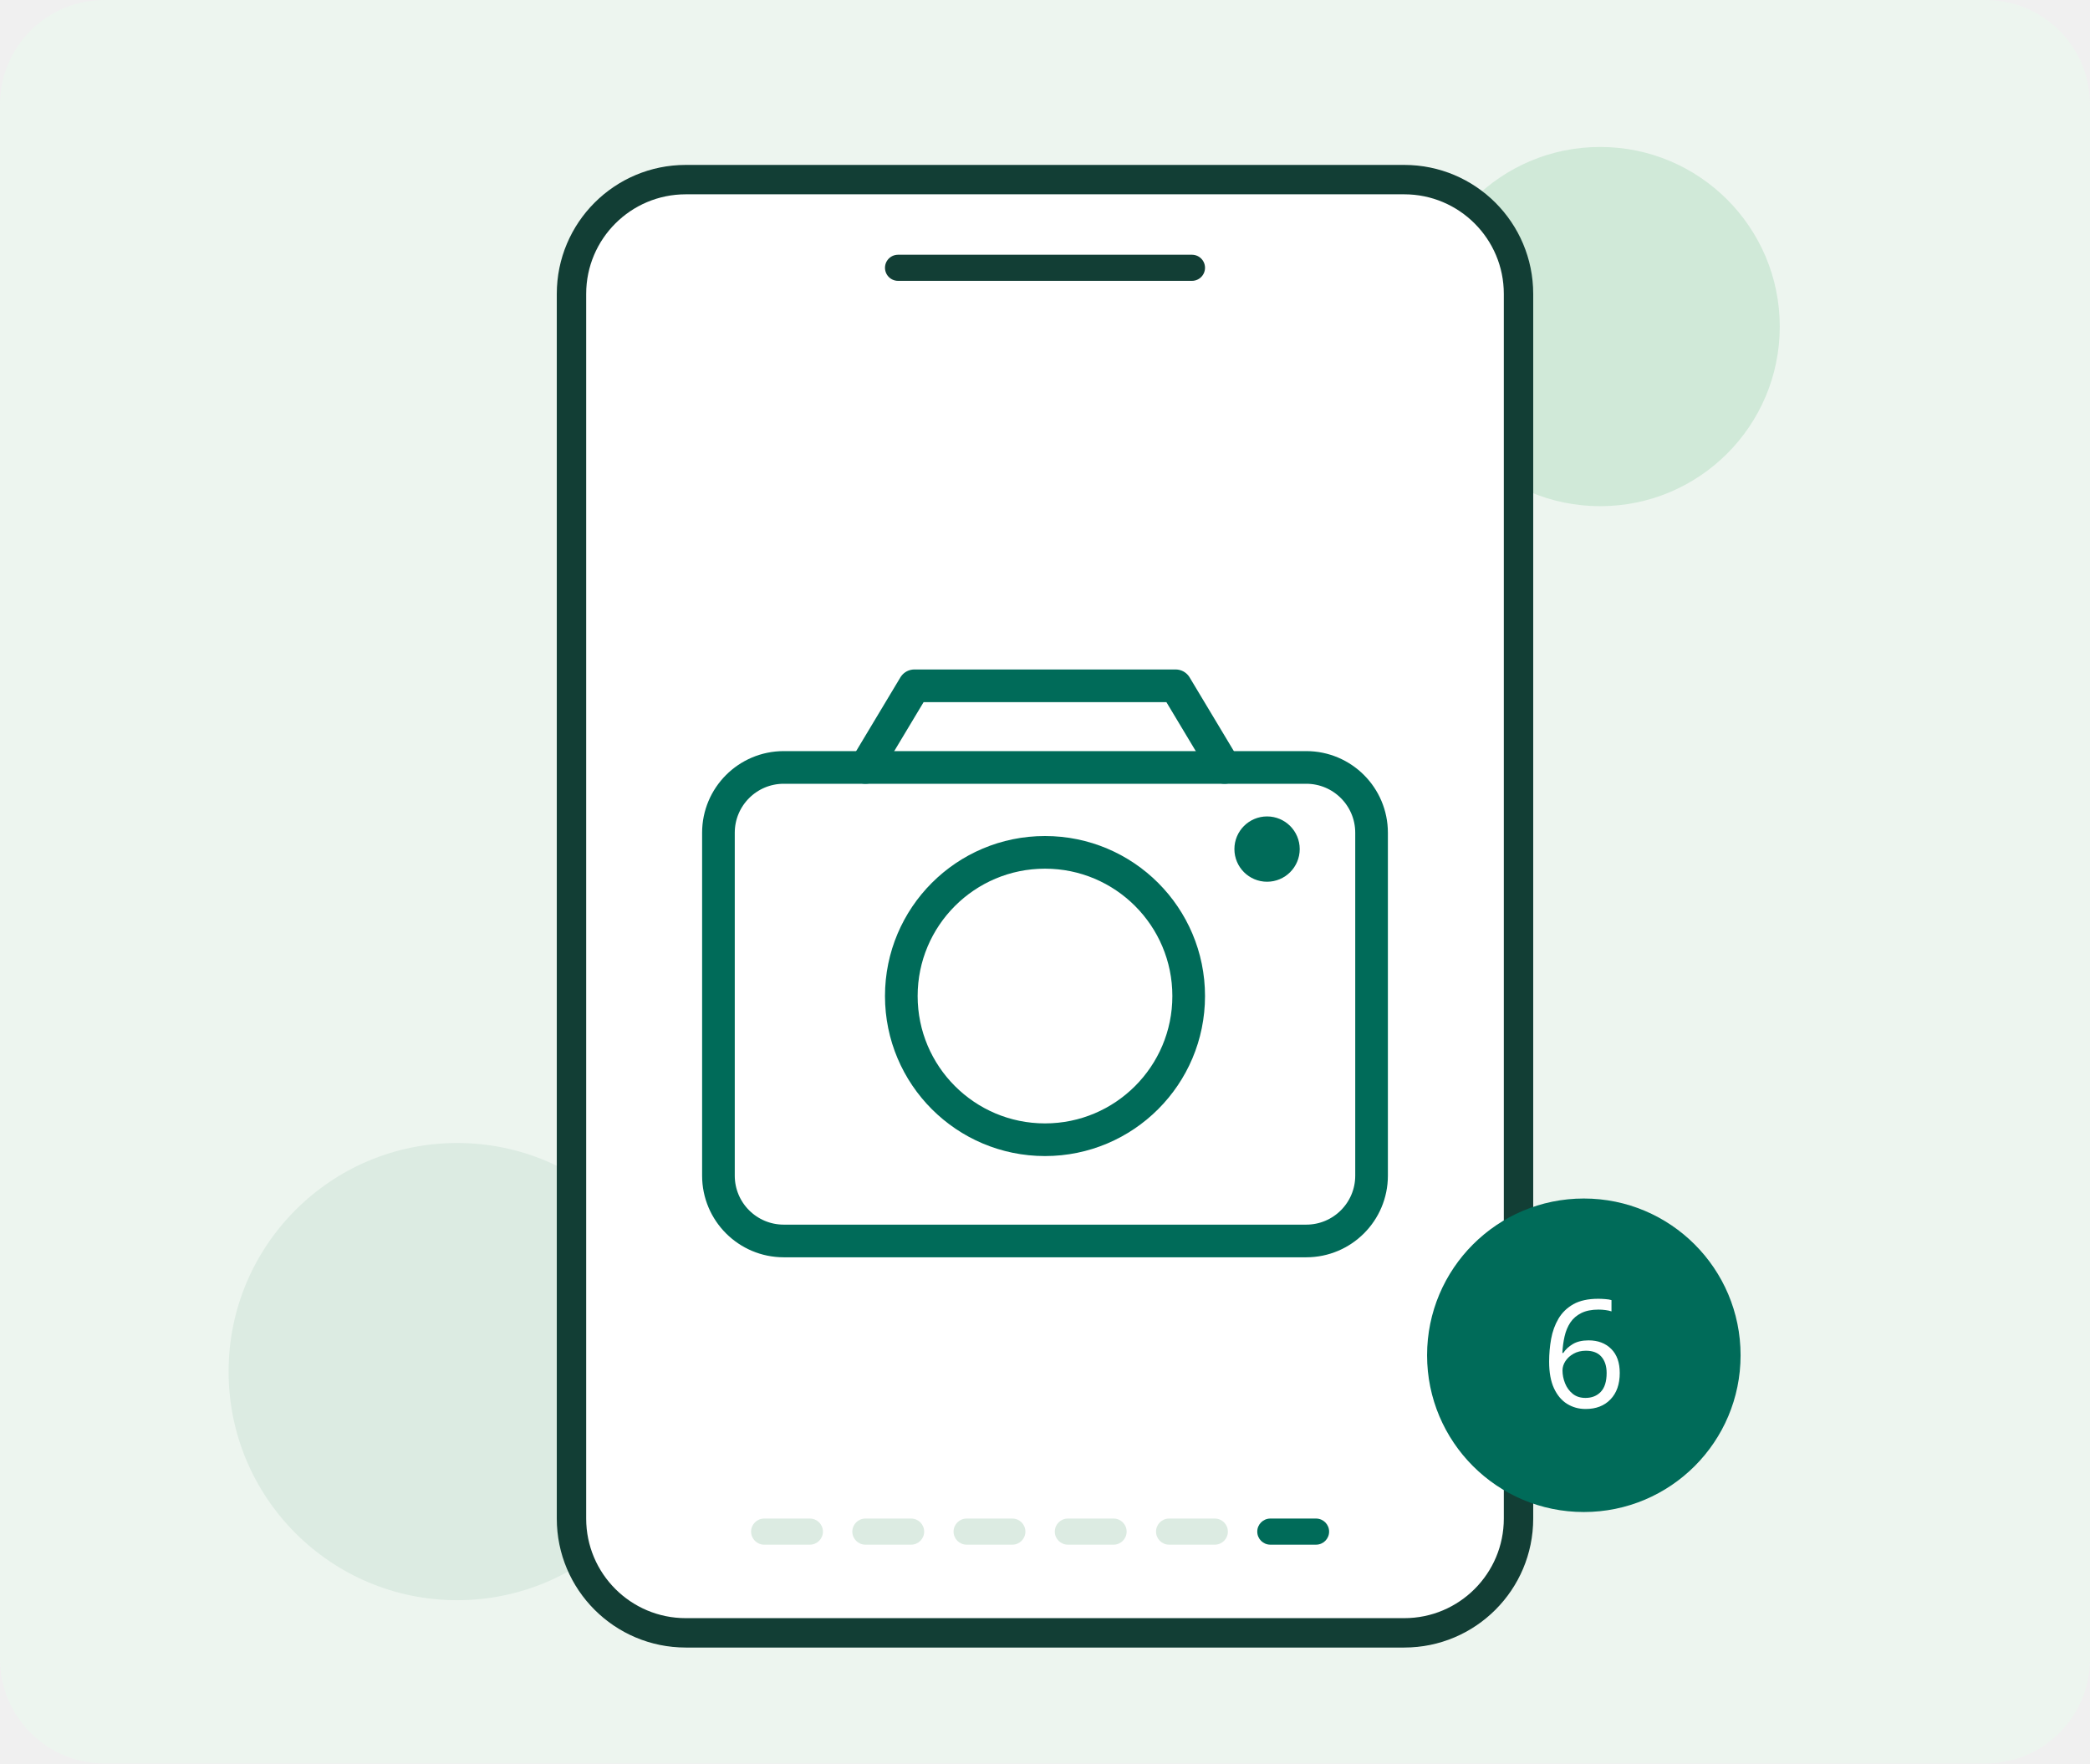
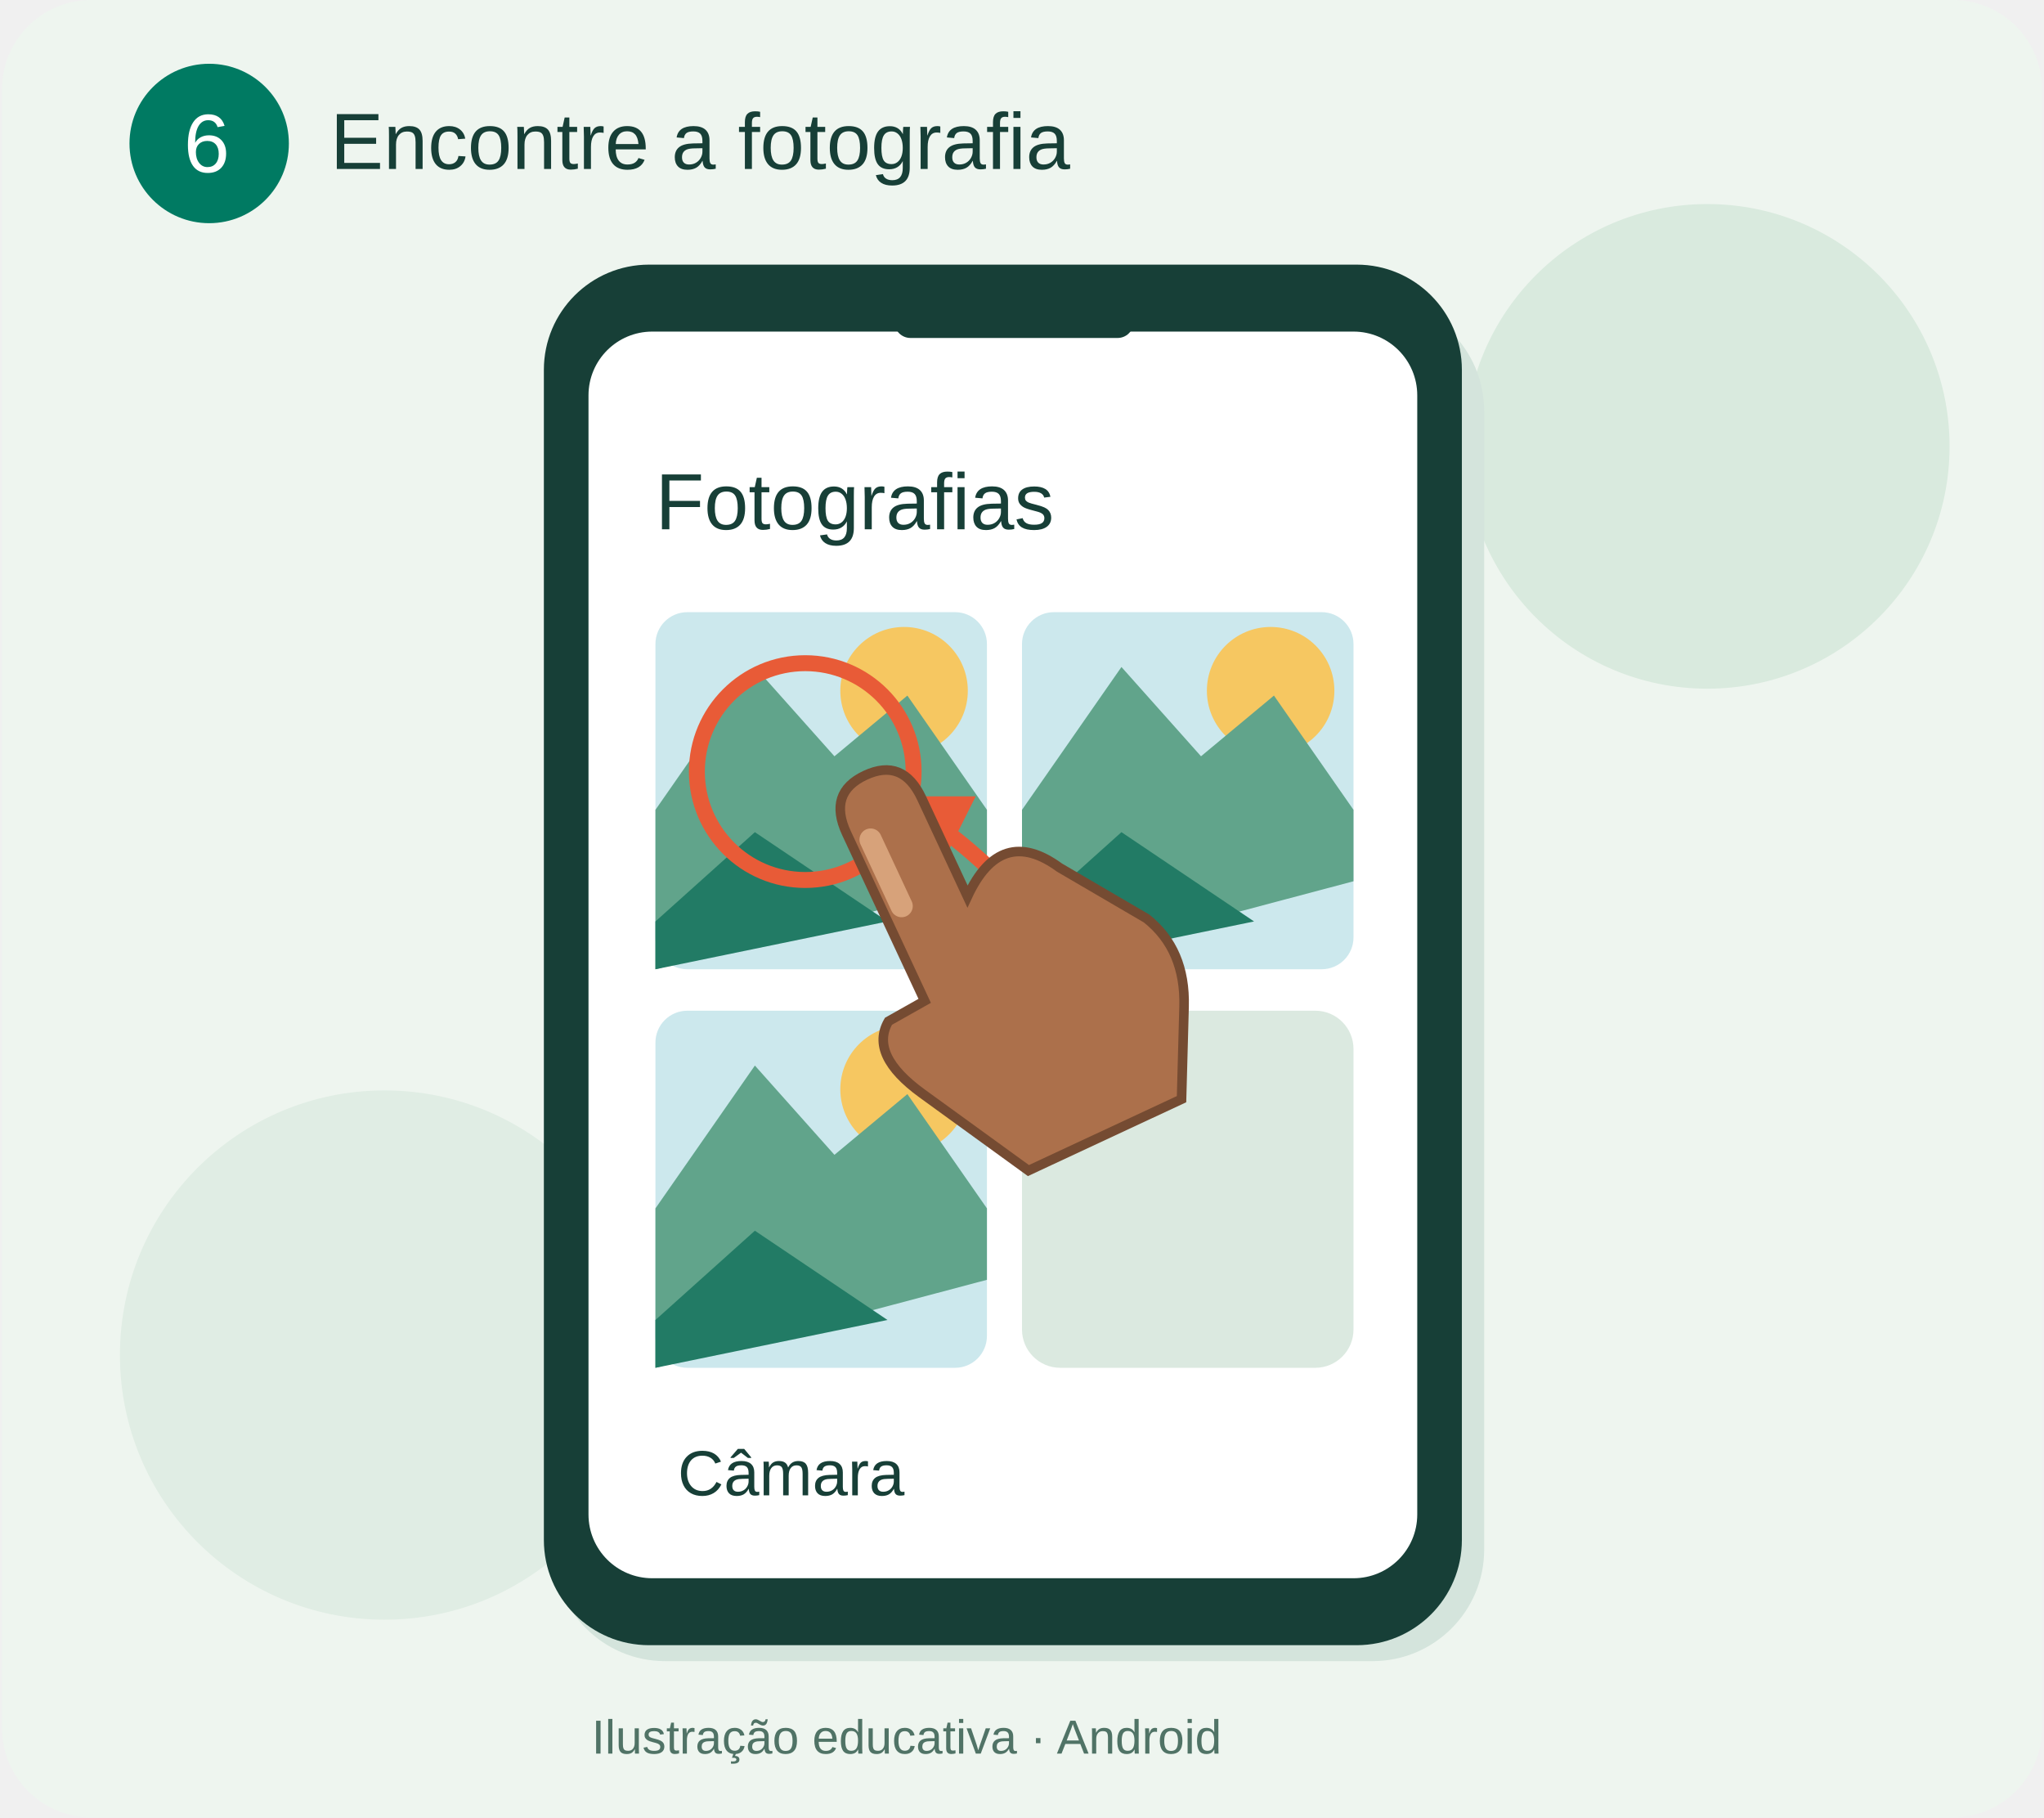
- <svg xmlns="http://www.w3.org/2000/svg" width="640" height="540" viewBox="0 0 640 540">
-   <rect width="640" height="540" rx="32" fill="#edf5ef" />
-   <circle cx="490" cy="100" r="55" fill="#d0e9d8" />
-   <circle cx="140" cy="420" r="70" fill="#dcebe2" />
-   <rect x="175" y="55" width="290" height="445" rx="35" fill="white" stroke="#123e35" stroke-width="9" />
-   <path d="M275 82 H365" stroke="#123e35" stroke-width="8" stroke-linecap="round" />
-   <g fill="none" stroke="#006b59" stroke-width="10" stroke-linecap="round" stroke-linejoin="round">
-     <rect x="220" y="235" width="200" height="145" rx="20" />
-     <path d="M265 235 L280 210 H360 L375 235" />
-     <circle cx="320" cy="305" r="44" />
-     <circle cx="388" cy="260" r="5" fill="#006b59" />
+ <svg xmlns="http://www.w3.org/2000/svg" width="720" height="640" viewBox="0 0 640 570">
+   <defs>
+     <marker id="arrow" viewBox="0 0 10 10" refX="8" refY="5" markerWidth="5" markerHeight="5" orient="auto-start-reverse">
+       <path d="M0 0 10 5 0 10Z" fill="#e85b37" />
+     </marker>
+   </defs>
+   <rect width="640" height="570" rx="28" fill="#eef5ef" />
+   <circle cx="535" cy="140" r="76" fill="#d9eade" />
+   <circle cx="120" cy="425" r="83" fill="#e0ede4" />
+   <rect x="173" y="94" width="292" height="427" rx="35" fill="#d4e4dc" />
+   <rect x="170" y="83" width="288" height="433" rx="33" fill="#173f37" />
+   <rect x="184" y="104" width="260" height="391" rx="20" fill="white" />
+   <path d="M285 101h65" stroke="#173f37" stroke-width="10" stroke-linecap="round" />
+   <text x="205" y="166" font-family="Arial,sans-serif" font-size="25" fill="#173f37">Fotografias</text>
+   <g>
+     <rect x="205" y="192" width="104" height="112" rx="10" fill="#cce8ed" />
+     <circle cx="283" cy="216.64" r="20" fill="#f6c761" />
+     <path d="M205 304v-50l31.2-44.8 24.96 28 22.88-19.04 24.96 35.84v22.4Z" fill="#61a48b" />
+     <path d="M205 304v-15l31.2-28 41.6 28Z" fill="#227b65" />
  </g>
-   <circle cx="485" cy="415" r="48" fill="#006b59" />
-   <text x="485" y="431" fill="white" font-size="46" font-family="sans-serif" text-anchor="middle">6</text>
-   <g fill="#dcebe2">
-     <rect x="230" y="465" width="22" height="8" rx="4" />
-     <rect x="261" y="465" width="22" height="8" rx="4" />
-     <rect x="292" y="465" width="22" height="8" rx="4" />
-     <rect x="323" y="465" width="22" height="8" rx="4" />
-     <rect x="354" y="465" width="22" height="8" rx="4" />
-     <rect x="385" y="465" width="22" height="8" rx="4" fill="#006b59" />
+   <g>
+     <rect x="320" y="192" width="104" height="112" rx="10" fill="#cce8ed" />
+     <circle cx="398" cy="216.64" r="20" fill="#f6c761" />
+     <path d="M320 304v-50l31.2-44.8 24.96 28 22.88-19.04 24.96 35.84v22.4Z" fill="#61a48b" />
+     <path d="M320 304v-15l31.2-28 41.6 28Z" fill="#227b65" />
  </g>
+   <g>
+     <rect x="205" y="317" width="104" height="112" rx="10" fill="#cce8ed" />
+     <circle cx="283" cy="341.64" r="20" fill="#f6c761" />
+     <path d="M205 429v-50l31.2-44.8 24.96 28 22.88-19.04 24.96 35.84v22.4Z" fill="#61a48b" />
+     <path d="M205 429v-15l31.2-28 41.6 28Z" fill="#227b65" />
+   </g>
+   <rect x="320" y="317" width="104" height="112" rx="12" fill="#dbe9e0" />
+   <text x="212" y="469" font-family="Arial,sans-serif" font-size="20" fill="#173f37">Câmara</text>
+   <circle cx="252" cy="242" r="34" fill="none" stroke="#e85b37" stroke-width="5" />
+   <path d="M352 322 Q312 267 282 252" fill="none" stroke="#e85b37" stroke-width="5" marker-end="url(#arrow)" />
+   <g transform="translate(262 255) rotate(-25)">
+     <path d="M0 65V7Q0-7 13-7T26 7V41Q45 25 56 45L74 71Q81 85 73 101L60 127H7L-13 91Q-23 73-13 66Z" fill="#ac704b" stroke="#754b32" stroke-width="3" />
+     <path d="M6 12V35" stroke="#d7a27a" stroke-width="7" stroke-linecap="round" />
+   </g>
+   <circle cx="65" cy="45" r="25" fill="#007a62" />
+   <text x="57" y="54" font-family="Arial,sans-serif" font-size="26" fill="white">6</text>
+   <text x="103" y="53" font-family="Arial,sans-serif" font-size="25" fill="#173f37">Encontre a fotografia</text>
+   <text x="185" y="550" font-family="Arial,sans-serif" font-size="15" fill="#507366">Ilustração educativa · Android</text>
</svg>
